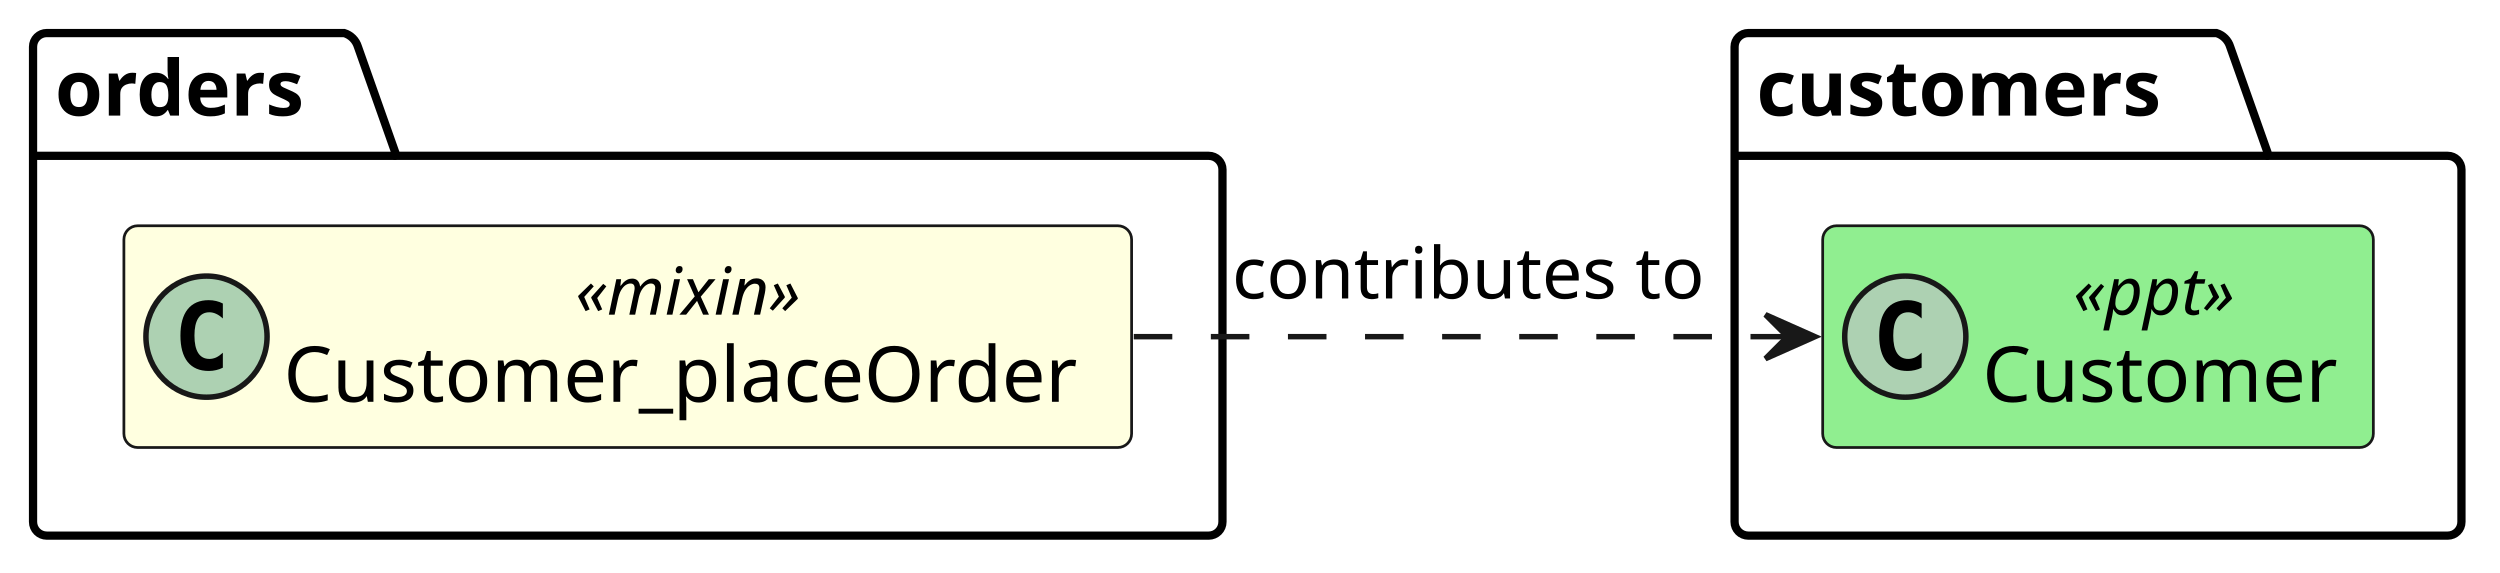
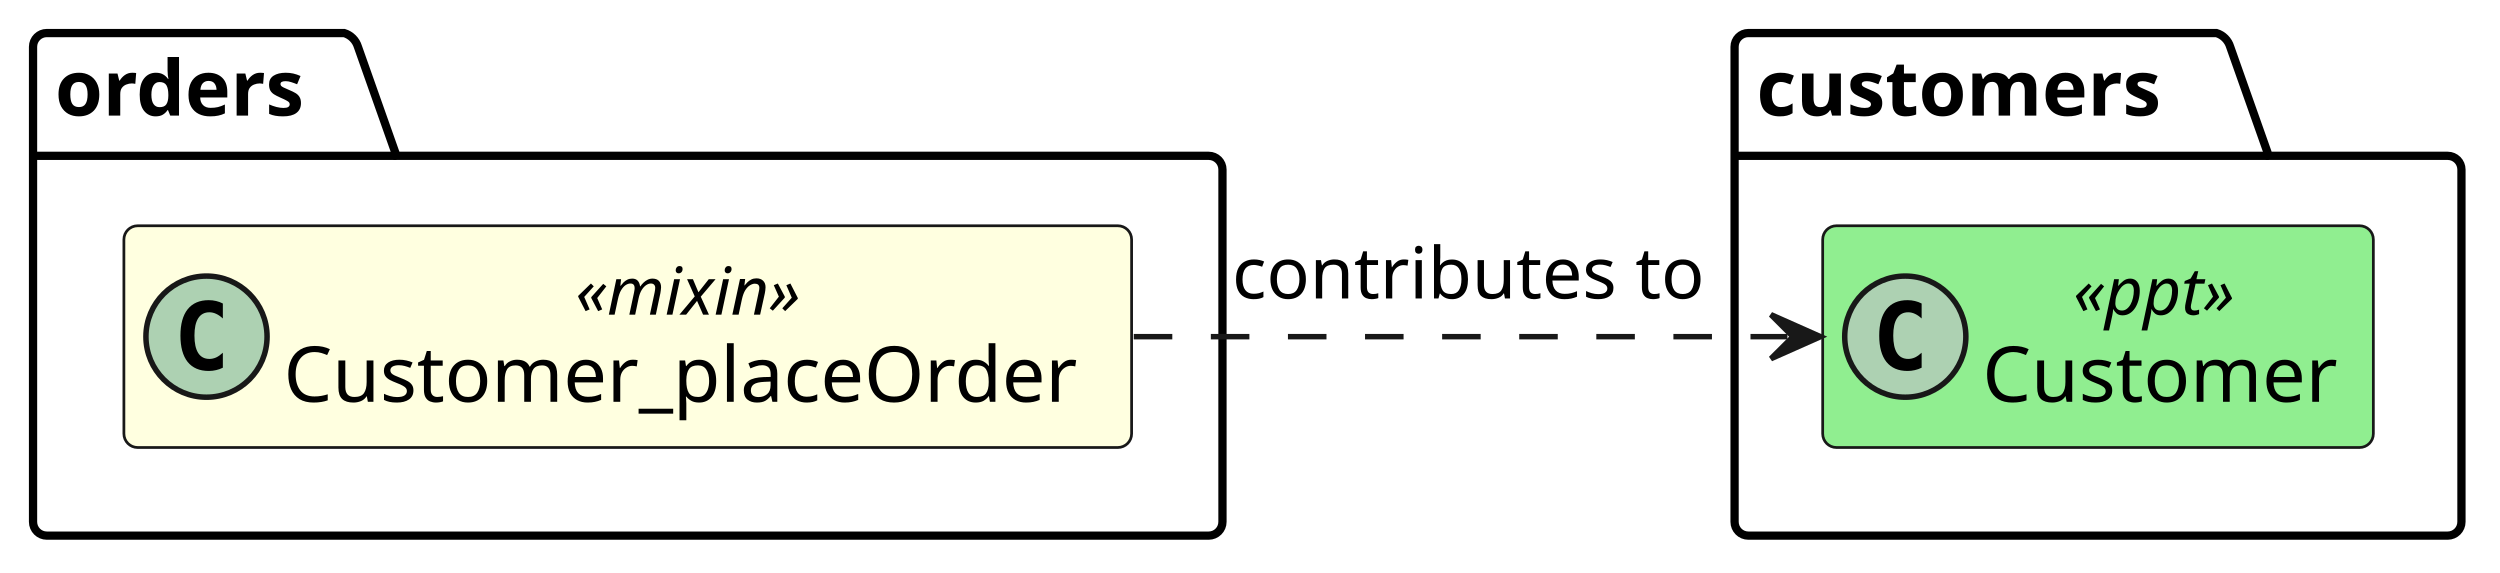
<svg xmlns="http://www.w3.org/2000/svg" contentStyleType="text/css" height="104px" preserveAspectRatio="none" style="width:454px;height:104px;background:#FFFFFF;" version="1.1" viewBox="0 0 454 104" width="454px" zoomAndPan="magnify">
  <defs />
  <g>
    <g id="cluster_orders">
      <path d="M8.5,6 L62.5,6 A3.75,3.75 0 0 1 65,8.5 L72,28.297 L219.5,28.297 A2.5,2.5 0 0 1 222,30.797 L222,94.77 A2.5,2.5 0 0 1 219.5,97.27 L8.5,97.27 A2.5,2.5 0 0 1 6,94.77 L6,8.5 A2.5,2.5 0 0 1 8.5,6 " fill="none" style="stroke:#000000;stroke-width:1.5;" />
      <line style="stroke:#000000;stroke-width:1.5;" x1="6" x2="72" y1="28.297" y2="28.297" />
      <text fill="#000000" font-family="sans-serif" font-size="14" font-weight="bold" lengthAdjust="spacing" textLength="53" x="10" y="20.995">orders</text>
    </g>
    <g id="cluster_customers">
      <path d="M317.5,6 L402.5,6 A3.75,3.75 0 0 1 405,8.5 L412,28.297 L444.5,28.297 A2.5,2.5 0 0 1 447,30.797 L447,94.77 A2.5,2.5 0 0 1 444.5,97.27 L317.5,97.27 A2.5,2.5 0 0 1 315,94.77 L315,8.5 A2.5,2.5 0 0 1 317.5,6 " fill="none" style="stroke:#000000;stroke-width:1.5;" />
      <line style="stroke:#000000;stroke-width:1.5;" x1="315" x2="412" y1="28.297" y2="28.297" />
      <text fill="#000000" font-family="sans-serif" font-size="14" font-weight="bold" lengthAdjust="spacing" textLength="84" x="319" y="20.995">customers</text>
    </g>
    <g id="elem_Customer_placeOrder">
      <rect codeLine="20" fill="#FFFFE0" height="40.266" id="Customer_placeOrder" rx="2.5" ry="2.5" style="stroke:#181818;stroke-width:0.5;" width="183" x="22.5" y="41" />
      <ellipse cx="37.5" cy="61.133" fill="#ADD1B2" rx="11" ry="11" style="stroke:#181818;stroke-width:1.0;" />
      <path d="M40.469,66.773 Q39.891,67.07 39.25,67.211 Q38.609,67.367 37.906,67.367 Q35.406,67.367 34.078,65.727 Q32.766,64.07 32.766,60.945 Q32.766,57.82 34.078,56.164 Q35.406,54.508 37.906,54.508 Q38.609,54.508 39.25,54.664 Q39.906,54.82 40.469,55.117 L40.469,57.836 Q39.844,57.258 39.25,56.992 Q38.656,56.711 38.031,56.711 Q36.688,56.711 36,57.789 Q35.312,58.852 35.312,60.945 Q35.312,63.039 36,64.117 Q36.688,65.18 38.031,65.18 Q38.656,65.18 39.25,64.914 Q39.844,64.633 40.469,64.055 L40.469,66.773 Z " fill="#000000" />
      <text fill="#000000" font-family="sans-serif" font-size="12" font-style="italic" lengthAdjust="spacing" textLength="45" x="104.5" y="57.139">«mixin»</text>
      <text fill="#000000" font-family="sans-serif" font-size="14" lengthAdjust="spacing" textLength="151" x="51.5" y="72.964">Customer_placeOrder</text>
    </g>
    <g id="elem_Customer">
      <rect codeLine="24" fill="#90EE90" height="40.266" id="Customer" rx="2.5" ry="2.5" style="stroke:#181818;stroke-width:0.5;" width="100" x="331" y="41" />
      <ellipse cx="346" cy="61.133" fill="#ADD1B2" rx="11" ry="11" style="stroke:#181818;stroke-width:1.0;" />
      <path d="M348.969,66.773 Q348.391,67.07 347.75,67.211 Q347.109,67.367 346.406,67.367 Q343.906,67.367 342.578,65.727 Q341.266,64.07 341.266,60.945 Q341.266,57.82 342.578,56.164 Q343.906,54.508 346.406,54.508 Q347.109,54.508 347.75,54.664 Q348.406,54.82 348.969,55.117 L348.969,57.836 Q348.344,57.258 347.75,56.992 Q347.156,56.711 346.531,56.711 Q345.188,56.711 344.5,57.789 Q343.812,58.852 343.812,60.945 Q343.812,63.039 344.5,64.117 Q345.188,65.18 346.531,65.18 Q347.156,65.18 347.75,64.914 Q348.344,64.633 348.969,64.055 L348.969,66.773 Z " fill="#000000" />
      <text fill="#000000" font-family="sans-serif" font-size="12" font-style="italic" lengthAdjust="spacing" textLength="35" x="376.5" y="57.139">«ppt»</text>
      <text fill="#000000" font-family="sans-serif" font-size="14" lengthAdjust="spacing" textLength="68" x="360" y="72.964">Customer</text>
    </g>
    <g id="link_Customer_placeOrder_Customer">
-       <path codeLine="26" d="M205.89,61.14 C245.39,61.14 290.29,61.14 324.73,61.14 " fill="none" id="Customer_placeOrder-to-Customer" style="stroke:#181818;stroke-width:1.0;stroke-dasharray:7.0,7.0;" />
-       <polygon fill="#181818" points="329.6,61.14,320.6,57.14,324.6,61.14,320.6,65.14,329.6,61.14" style="stroke:#181818;stroke-width:1.0;" />
+       <path codeLine="26" d="M205.89,61.14 C247.67,61.14 289.5,61.14 324.6,61.14 " fill="none" id="Customer_placeOrder-to-Customer" style="stroke:#181818;stroke-width:1.0;stroke-dasharray:7.0,7.0;" />
+       <polygon fill="#181818" points="330.6,61.14,321.6,57.14,325.6,61.14,321.6,65.14,330.6,61.14" style="stroke:#181818;stroke-width:1.0;" />
      <text fill="#000000" font-family="sans-serif" font-size="13" lengthAdjust="spacing" textLength="89" x="223.75" y="54.207">contributes to</text>
    </g>
  </g>
</svg>
